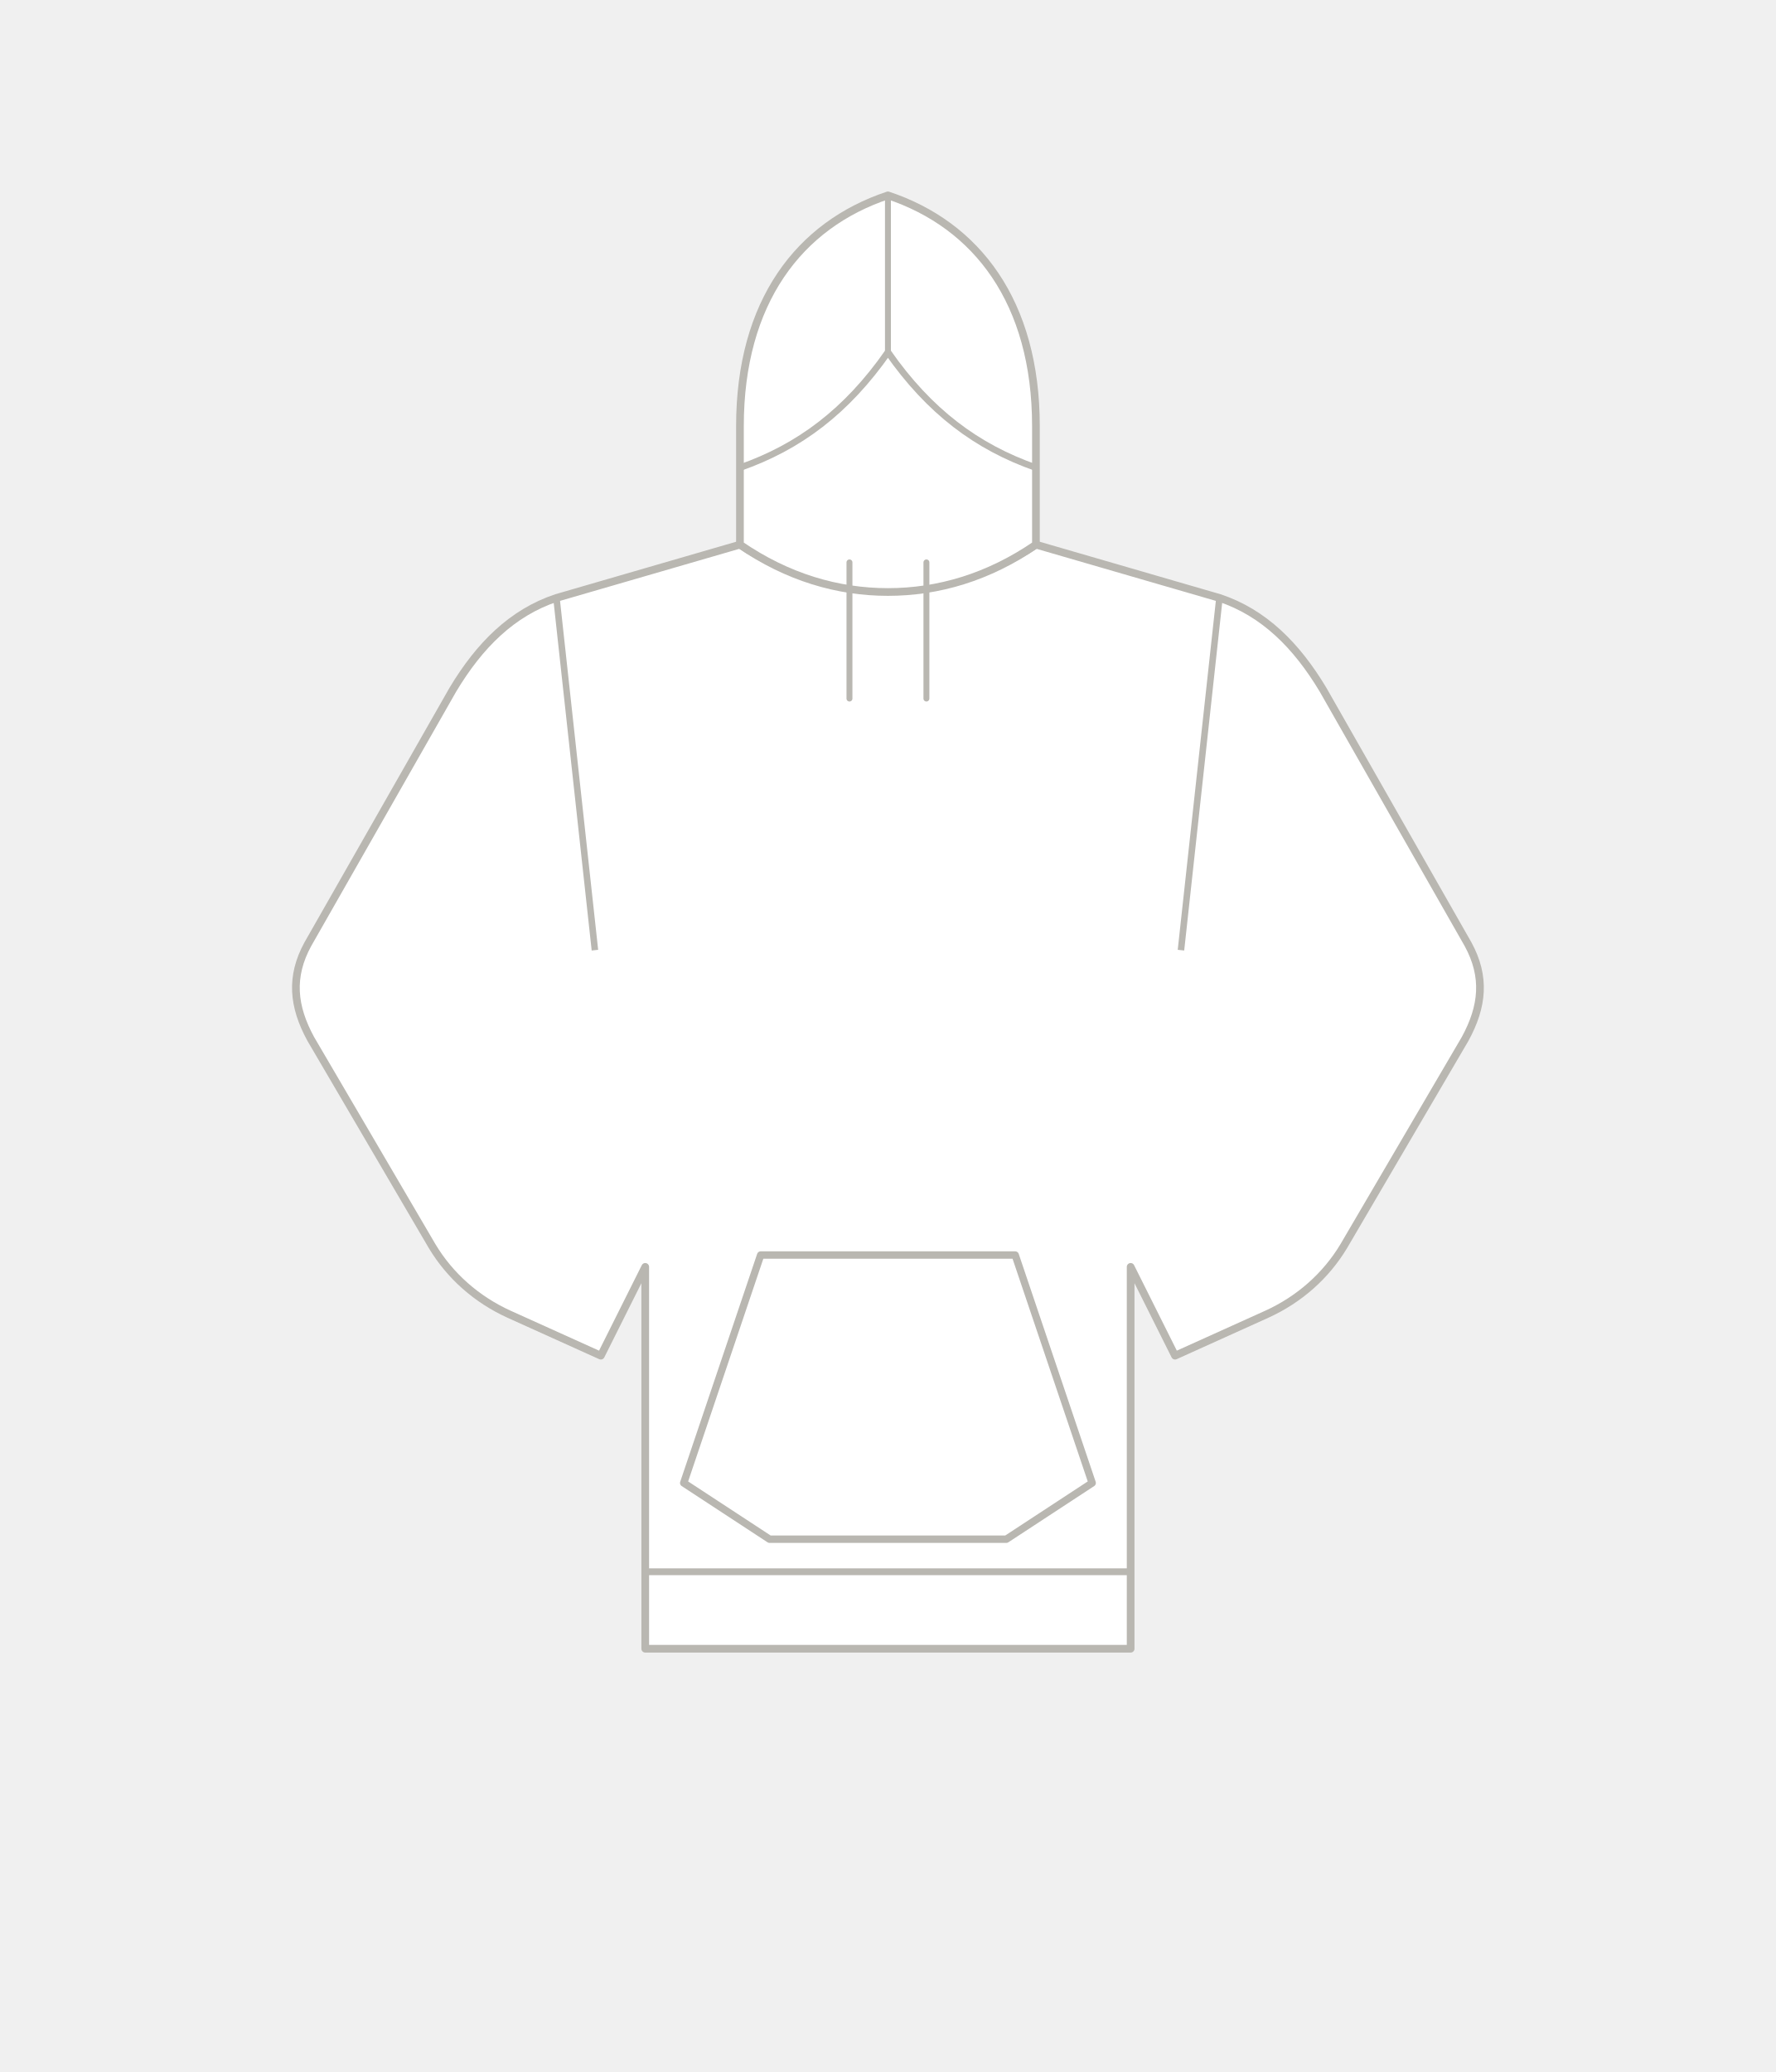
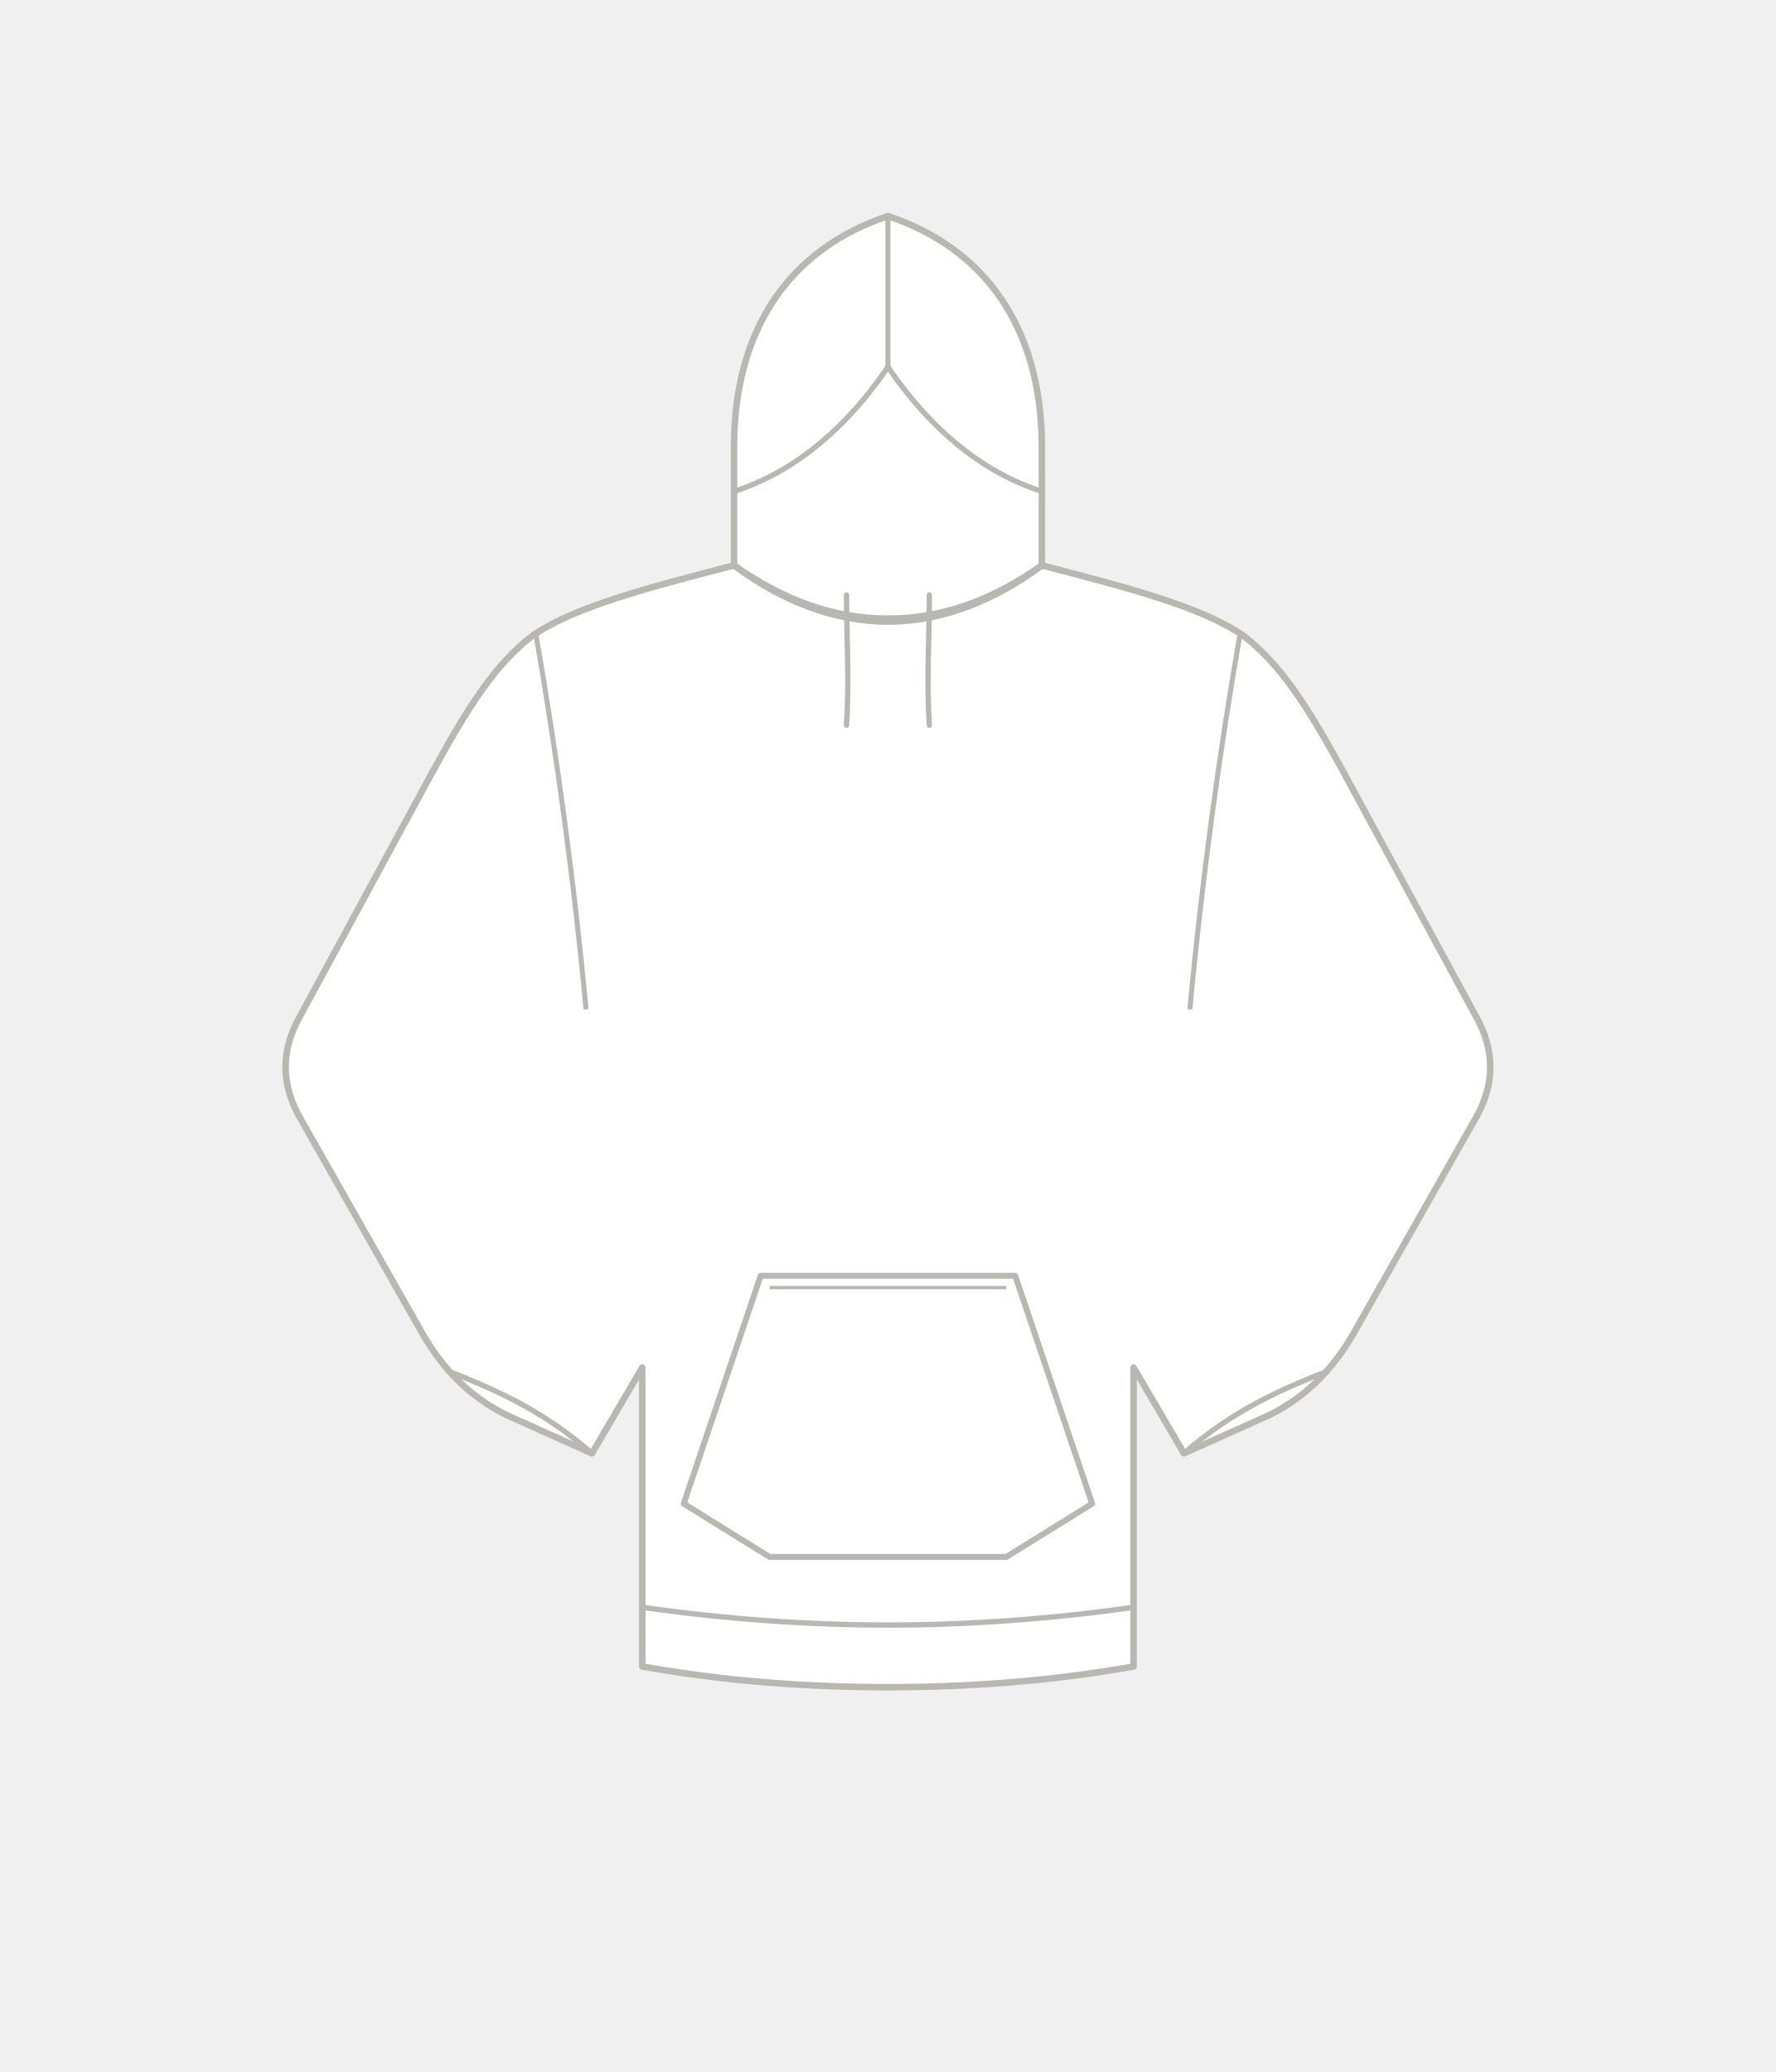
<svg xmlns="http://www.w3.org/2000/svg" viewBox="0 0 600 700" role="img" aria-label="Hūdija priekšpuse un aizmugure">
  <g id="shirt-front">
-     <path class="shirt-body" fill="#fff" stroke="#b9b7b1" stroke-width="2.6" stroke-linejoin="round" d="M188 202          L250 184          C265 194 282 199 300 199          C318 199 335 194 350 184          L412 202          C427 207 438 218 447 233          L496 319          C502 330 501 340 495 351          L454 421          C448 431 439 439 428 444          L397 458          L382 428          L382 557          L218 557          L218 428          L203 458          L172 444          C161 439 152 431 146 421          L105 351          C99 340 98 330 104 319          L153 233          C162 218 173 207 188 202 Z" />
-     <path fill="none" stroke="#b9b7b1" stroke-width="2.2" d="M188 202 L201 321 M412 202 L399 321" />
-     <path fill="none" stroke="#b9b7b1" stroke-width="2.2" d="M172 444 L203 458 M428 444 L397 458" />
-     <path class="shirt-body" fill="#fff" stroke="#b9b7b1" stroke-width="2.6" stroke-linejoin="round" d="M250 184          L250 144          C250 102 270 76 300 66          C330 76 350 102 350 144          L350 184          C334 195 317 200 300 200          C283 200 266 195 250 184 Z" />
-     <path fill="none" stroke="#b9b7b1" stroke-width="2.2" d="M250 158 C270 151 286 139 300 119 C314 139 330 151 350 158" />
-     <path fill="none" stroke="#b9b7b1" stroke-width="2" d="M300 67 V119" />
-     <path fill="none" stroke="#b9b7b1" stroke-width="2" stroke-linecap="round" d="M287 190 V236 M313 190 V236" />
-     <path fill="none" stroke="#b9b7b1" stroke-width="2.5" stroke-linejoin="round" d="M257 424 H343 L369 501 L340 520 H260 L231 501 Z" />
-     <path fill="none" stroke="#b9b7b1" stroke-width="2.3" d="M218 531 H382" />
+     <path class="shirt-body" fill="#fff" stroke="#b9b7b1" stroke-width="2.2" stroke-linejoin="round" d="M181 214          C195 205 217 199 248 191          C264 203 282 210 300 210          C318 210 336 203 352 191          C383 199 405 205 419 214          C433 224 443 241 454 261          L499 344          C505 355 505 366 499 377          L457 451          C450 463 441 472 429 478          L400 491          L383 462          L383 563          C355 568 327 570 300 570          C273 570 245 568 217 563          L217 462          L200 491          L171 478          C159 472 150 463 143 451          L101 377          C95 366 95 355 101 344          L146 261          C157 241 167 224 181 214 Z" />
+     <path class="shirt-body" fill="#fff" stroke="#b9b7b1" stroke-width="2.2" stroke-linejoin="round" d="M248 191          L248 151          C248 111 267 84 300 73          C333 84 352 111 352 151          L352 191          C335 203 318 209 300 209          C282 209 265 203 248 191 Z" />
+     <path fill="none" stroke="#b9b7b1" stroke-width="1.8" d="M248 166          C267 160 285 146 300 124          C315 146 333 160 352 166" />
+     <path fill="none" stroke="#b9b7b1" stroke-width="1.7" d="M300 74 V124" />
+     <path fill="none" stroke="#b9b7b1" stroke-width="1.7" d="M248 191 C264 203 282 209 300 209 C318 209 336 203 352 191" />
+     <path fill="none" stroke="#b9b7b1" stroke-width="1.8" stroke-linecap="round" d="M286 201 C286 215 287 230 286 245          M314 201 C314 215 313 230 314 245" />
+     <path fill="none" stroke="#b9b7b1" stroke-width="1.7" d="M181 214 C188 254 194 298 198 341          M419 214 C412 254 406 298 402 341" />
+     <path fill="none" stroke="#b9b7b1" stroke-width="1.8" d="M151 463 C166 469 183 476 200 491          M449 463 C434 469 417 476 400 491" />
+     <path fill="none" stroke="#b9b7b1" stroke-width="2" stroke-linejoin="round" d="M257 431          H343          L369 508          L340 526          H260          L231 508 Z" />
+     <path fill="none" stroke="#b9b7b1" stroke-width="1.1" d="M260 435 H340" />
+     <path fill="none" stroke="#b9b7b1" stroke-width="1.8" d="M217 543          C245 547 273 549 300 549          C327 549 355 547 383 543" />
  </g>
  <g id="shirt-back" style="display:none">
-     <path class="shirt-body" fill="#fff" stroke="#b9b7b1" stroke-width="2.6" stroke-linejoin="round" d="M188 202          L250 184          C265 194 282 199 300 199          C318 199 335 194 350 184          L412 202          C427 207 438 218 447 233          L496 319          C502 330 501 340 495 351          L454 421          C448 431 439 439 428 444          L397 458          L382 428          L382 557          L218 557          L218 428          L203 458          L172 444          C161 439 152 431 146 421          L105 351          C99 340 98 330 104 319          L153 233          C162 218 173 207 188 202 Z" />
-     <path fill="none" stroke="#b9b7b1" stroke-width="2.2" d="M188 202 L201 321 M412 202 L399 321          M172 444 L203 458 M428 444 L397 458" />
-     <path class="shirt-body" fill="#fff" stroke="#b9b7b1" stroke-width="2.6" stroke-linejoin="round" d="M250 184          L250 139          C250 101 271 77 300 67          C329 77 350 101 350 139          L350 184          C334 193 317 198 300 198          C283 198 266 193 250 184 Z" />
-     <path fill="none" stroke="#b9b7b1" stroke-width="2" d="M300 68 V198" />
-     <path fill="none" stroke="#b9b7b1" stroke-width="2.3" d="M218 531 H382" />
+     <path class="shirt-body" fill="#fff" stroke="#b9b7b1" stroke-width="2.2" stroke-linejoin="round" d="M181 214          C195 205 217 199 248 191          C264 203 282 210 300 210          C318 210 336 203 352 191          C383 199 405 205 419 214          C433 224 443 241 454 261          L499 344          C505 355 505 366 499 377          L457 451          C450 463 441 472 429 478          L400 491          L383 462          L383 563          C355 568 327 570 300 570          C273 570 245 568 217 563          L217 462          L200 491          L171 478          C159 472 150 463 143 451          L101 377          C95 366 95 355 101 344          L146 261          C157 241 167 224 181 214 Z" />
+     <path class="shirt-body" fill="#fff" stroke="#b9b7b1" stroke-width="2.2" stroke-linejoin="round" d="M248 191          L248 153          C248 116 269 90 300 80          C331 90 352 116 352 153          L352 191          C335 202 318 207 300 207          C282 207 265 202 248 191 Z" />
+     <path fill="none" stroke="#b9b7b1" stroke-width="1.7" d="M300 81 V207" />
+     <path fill="none" stroke="#b9b7b1" stroke-width="1.4" d="M248 191 C266 201 283 206 300 206 C317 206 334 201 352 191" />
+     <path fill="none" stroke="#b9b7b1" stroke-width="1.7" d="M181 214 C188 254 194 298 198 341          M419 214 C412 254 406 298 402 341" />
+     <path fill="none" stroke="#b9b7b1" stroke-width="1.8" d="M151 463 C166 469 183 476 200 491          M449 463 C434 469 417 476 400 491" />
+     <path fill="none" stroke="#b9b7b1" stroke-width="1.8" d="M217 543          C245 547 273 549 300 549          C327 549 355 547 383 543" />
  </g>
</svg>
